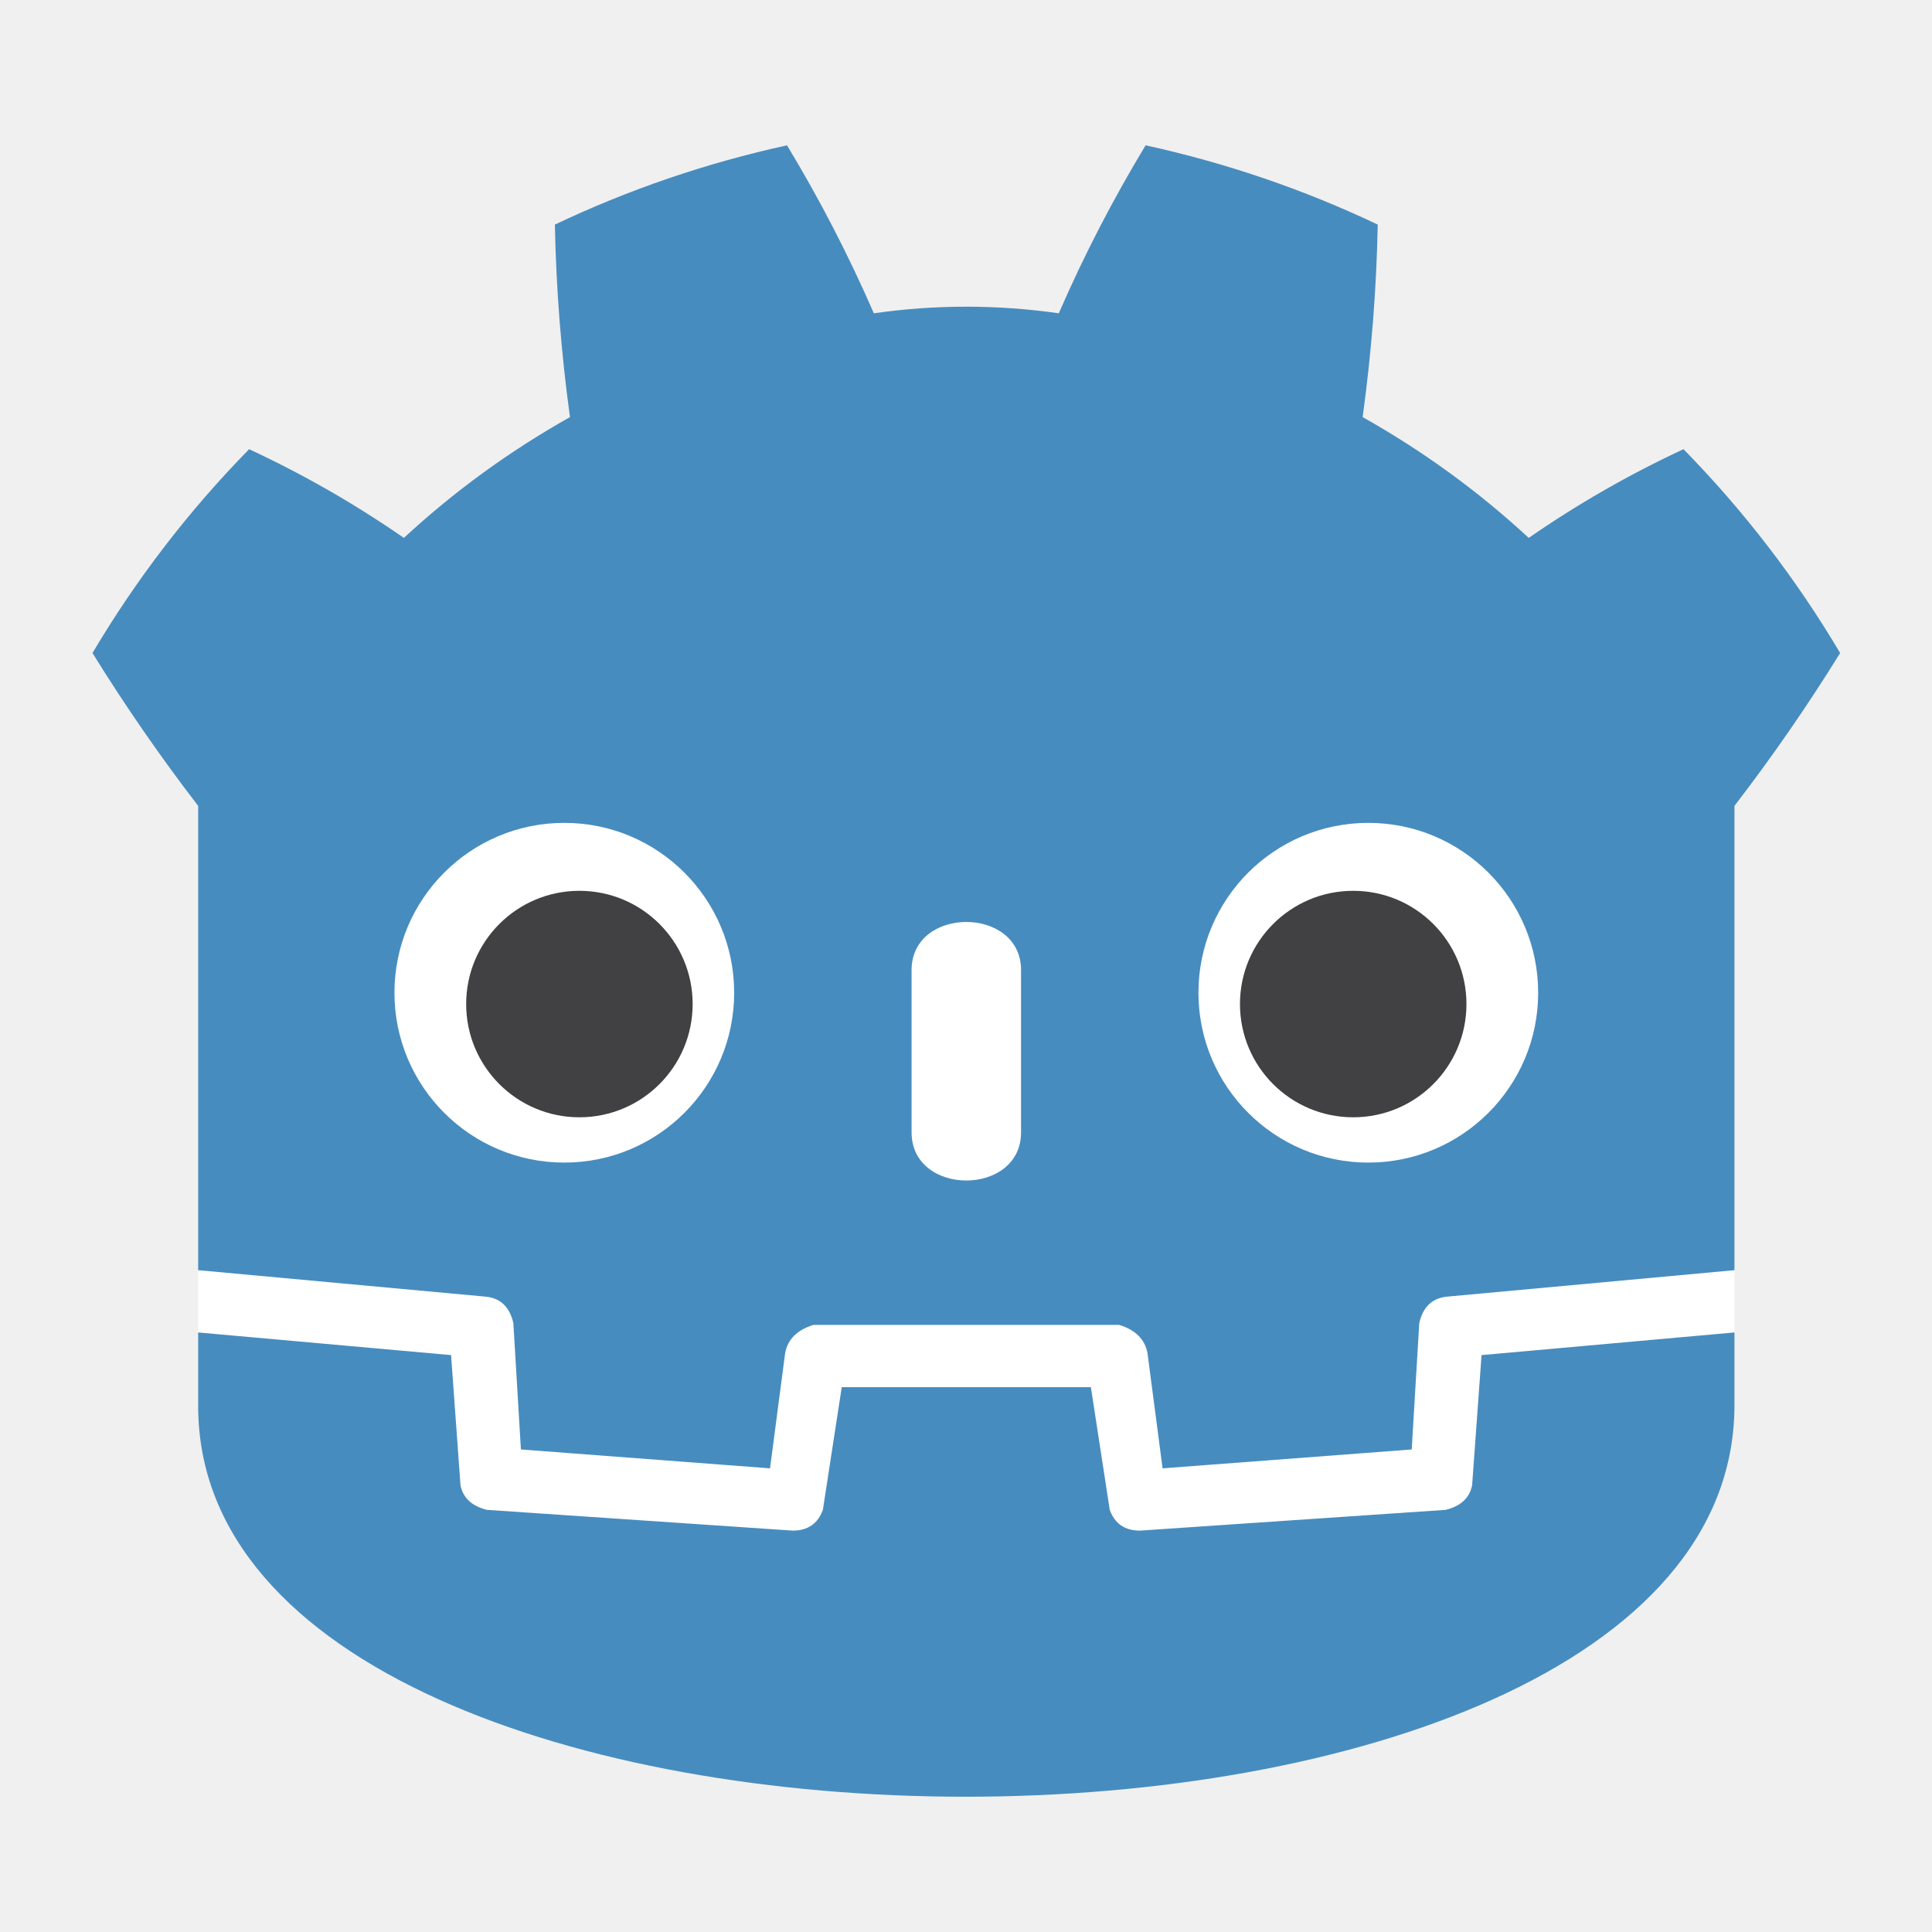
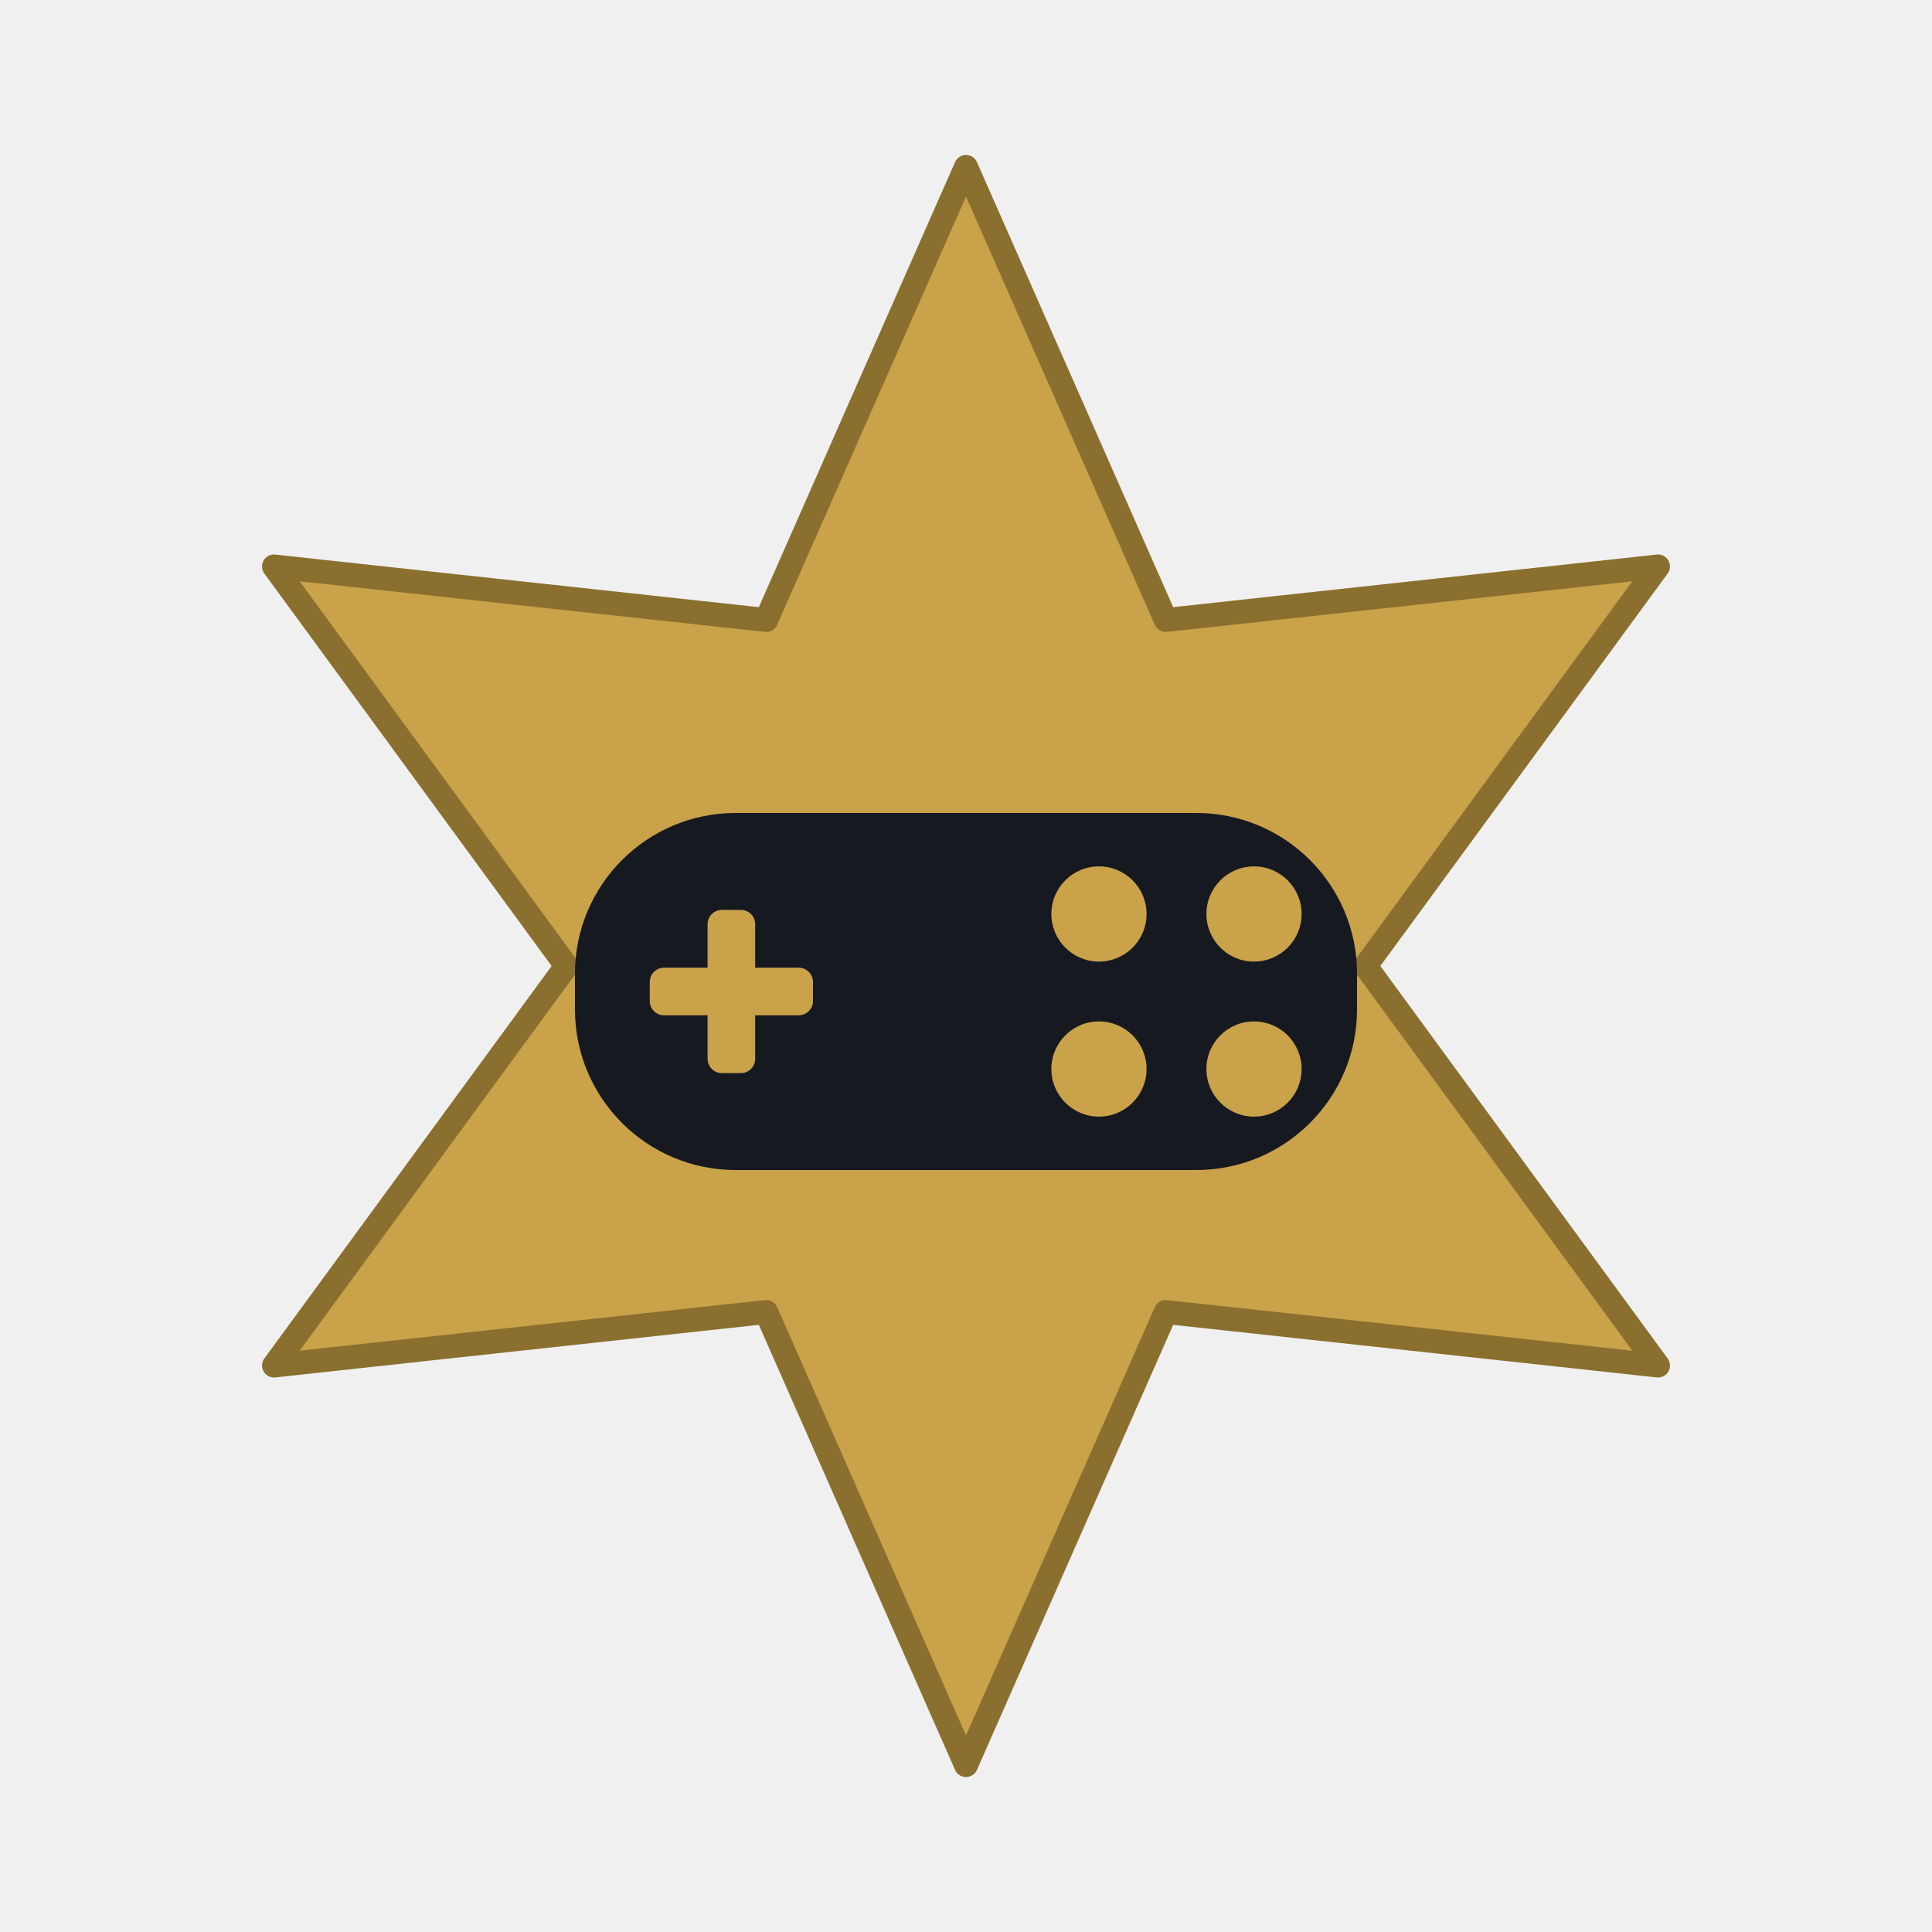
- <svg xmlns="http://www.w3.org/2000/svg" width="16" height="16">
-   <g fill="#fff" transform="scale(.01563)">
-     <path d="M105 673v33q407 354 814 0v-33z" />
-     <path fill="#478cbf" d="m105 673 152 14q12 1 15 14l4 67 132 10 8-61q2-11 15-15h162q13 4 15 15l8 61 132-10 4-67q3-13 15-14l152-14V427q30-39 56-81-35-59-83-108-43 20-82 47-40-37-88-64 7-51 8-102-59-28-123-42-26 43-46 89-49-7-98 0-20-46-46-89-64 14-123 42 1 51 8 102-48 27-88 64-39-27-82-47-48 49-83 108 26 42 56 81zm0 33v39c0 276 813 276 814 0v-39l-134 12-5 69q-2 10-14 13l-162 11q-12 0-16-11l-10-65H446l-10 65q-4 11-16 11l-162-11q-12-3-14-13l-5-69z" />
-     <path d="M483 600c0 34 58 34 58 0v-86c0-34-58-34-58 0z" />
-     <circle cx="725" cy="526" r="90" />
-     <circle cx="299" cy="526" r="90" />
-   </g>
-   <g fill="#414042" transform="scale(.01563)">
-     <circle cx="307" cy="532" r="60" />
-     <circle cx="717" cy="532" r="60" />
+ <svg xmlns="http://www.w3.org/2000/svg" width="16" height="16" viewBox="0 0 16 16" role="img" aria-label="Game Master">
+   <g transform="translate(0.960,0.960)scale(0.22)">
+     <polygon points="32.000,1.920 39.520,18.975 58.050,16.960 47.040,32.000 58.050,47.040 39.520,45.025 32.000,62.080 24.480,45.025 5.950,47.040 16.960,32.000 5.950,16.960 24.480,18.975" fill="#c9a24a" stroke="#8a6f2e" stroke-width="0.9" stroke-linejoin="round" />
+     <rect x="17.280" y="26.240" width="29.440" height="13.440" rx="6.048" fill="#171921" />
+     <rect x="22.272" y="29.888" width="1.792" height="6.144" rx="0.538" fill="#c9a24a" />
+     <rect x="20.096" y="32.064" width="6.144" height="1.792" rx="0.538" fill="#c9a24a" />
+     <circle cx="37.005" cy="30.042" r="1.792" fill="#c9a24a" />
+     <circle cx="42.842" cy="30.042" r="1.792" fill="#c9a24a" />
+     <circle cx="37.005" cy="35.878" r="1.792" fill="#c9a24a" />
+     <circle cx="42.842" cy="35.878" r="1.792" fill="#c9a24a" />
  </g>
</svg>
